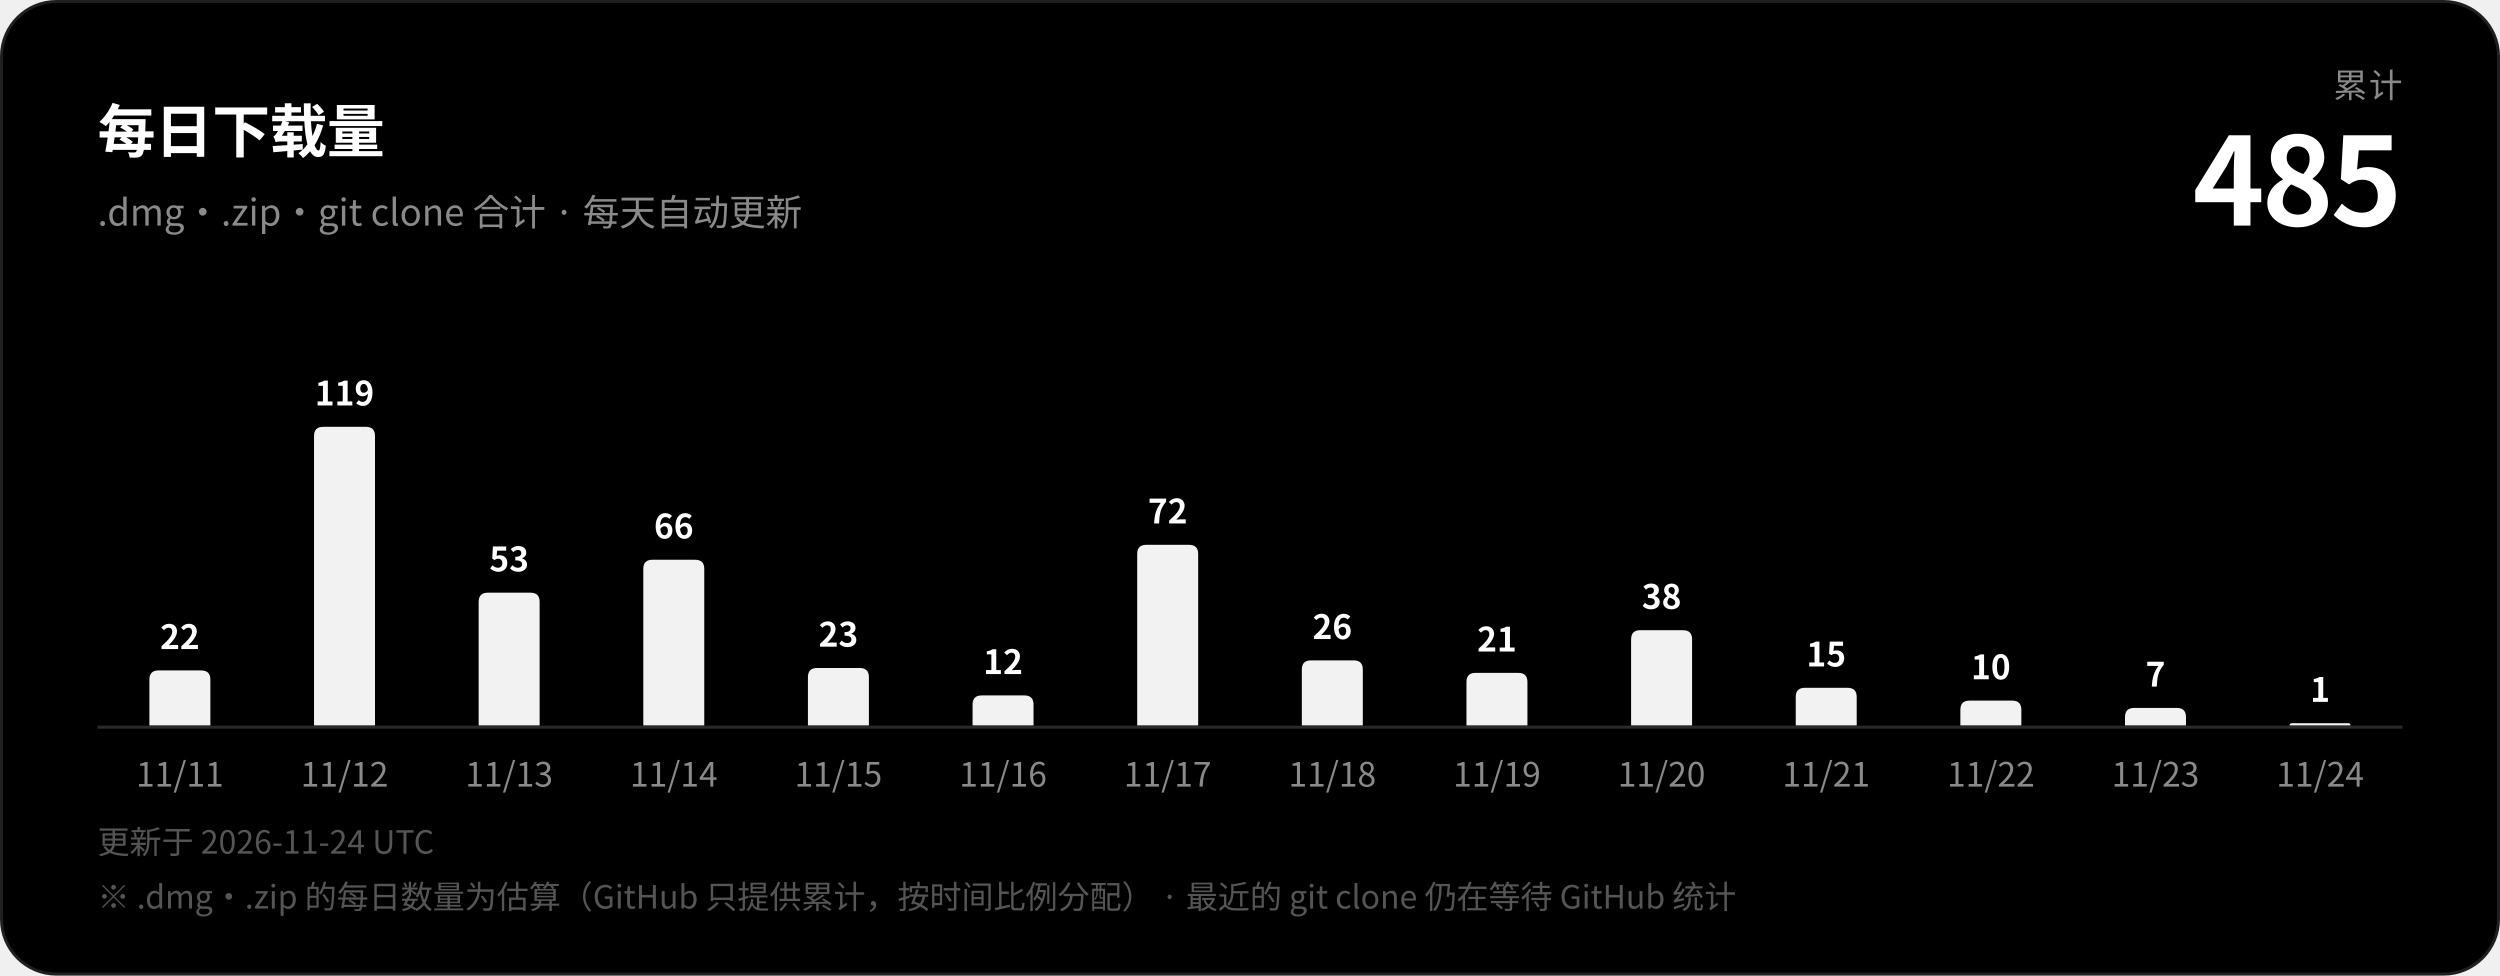
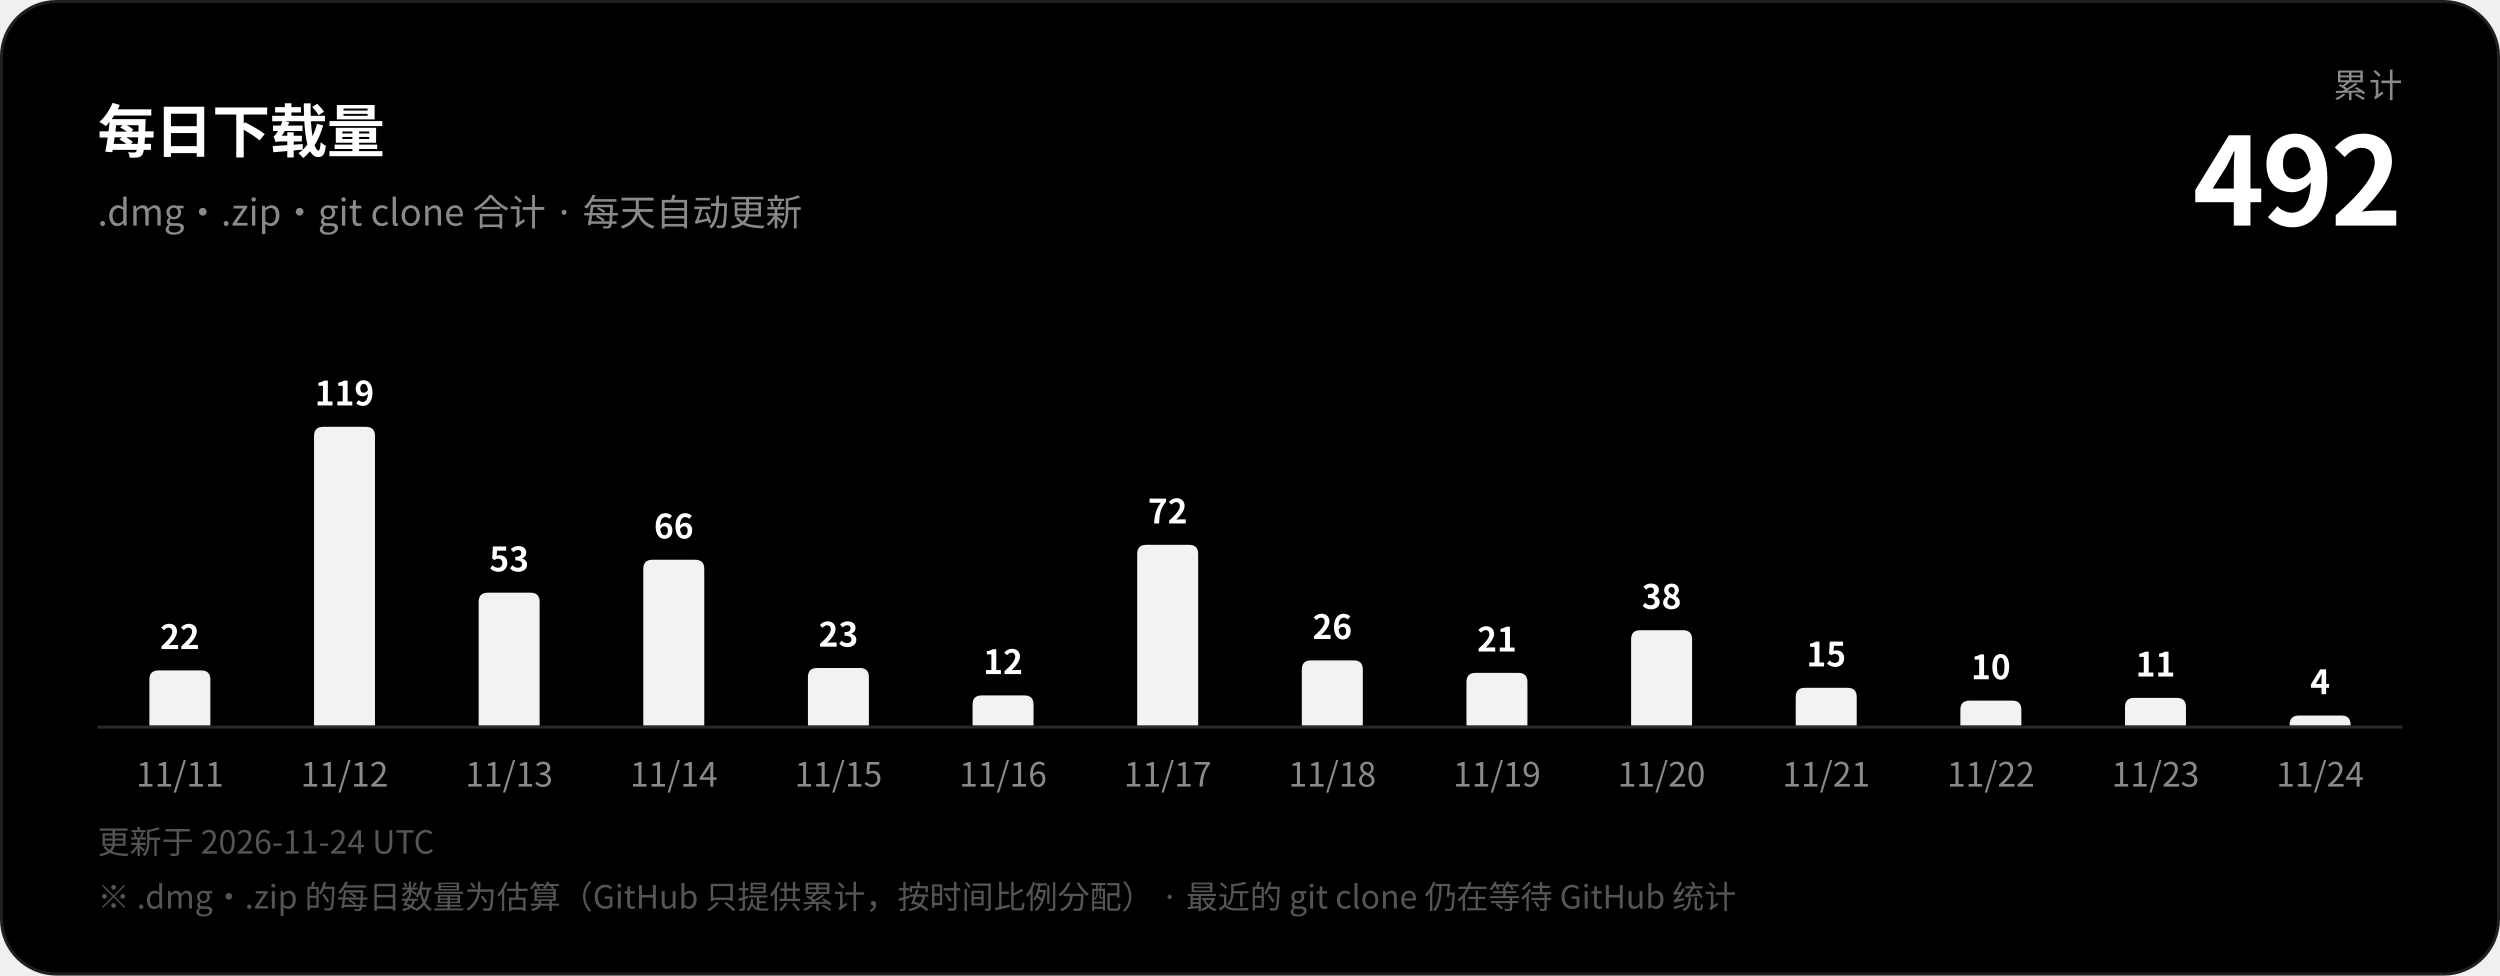
<svg xmlns="http://www.w3.org/2000/svg" width="820" height="320" viewBox="0 0 820 320" role="img" aria-label="每日下载量">
  <rect x="0.5" y="0.5" width="819" height="319" rx="18" fill="#000000" stroke="#1f1f1f" />
  <g font-family="-apple-system, BlinkMacSystemFont, 'SF Pro Display', 'Segoe UI', 'Hiragino Sans', 'Hiragino Kaku Gothic ProN', 'Noto Sans CJK JP', 'Noto Sans JP', 'PingFang SC', 'Microsoft YaHei', sans-serif" style="font-variant-numeric: tabular-nums">
    <text x="32" y="50" font-size="19" font-weight="600" fill="#ffffff" letter-spacing="-0.2">每日下载量</text>
    <text x="32" y="74" font-size="12" fill="#8a8a8a">.dmg・.zip・git clone 合计 · 每天自动更新</text>
    <text x="788" y="32" font-size="11" fill="#8a8a8a" text-anchor="end" letter-spacing="0.6">累计</text>
-     <text x="788" y="74" font-size="40" font-weight="700" fill="#ffffff" text-anchor="end" letter-spacing="-1">485</text>
+     <text x="788" y="74" font-size="40" font-weight="700" fill="#ffffff" text-anchor="end" letter-spacing="-1">492</text>
    <path d="M49.0,238.0V222.9Q49.0,219.9 52.0,219.9H66.0Q69.0,219.9 69.0,222.9V238.0Z" fill="#f2f2f2" />
    <text x="59.0" y="212.9" font-size="11" font-weight="600" fill="#ffffff" text-anchor="middle">22</text>
    <text x="59.0" y="258" font-size="11" fill="#8a8a8a" text-anchor="middle">11/11</text>
    <path d="M103.0,238.0V143.0Q103.0,140.0 106.0,140.0H120.0Q123.0,140.0 123.0,143.0V238.0Z" fill="#f2f2f2" />
    <text x="113.0" y="133.0" font-size="11" font-weight="600" fill="#ffffff" text-anchor="middle">119</text>
    <text x="113.0" y="258" font-size="11" fill="#8a8a8a" text-anchor="middle">11/12</text>
    <path d="M157.0,238.0V197.4Q157.0,194.4 160.0,194.4H174.0Q177.0,194.4 177.0,197.4V238.0Z" fill="#f2f2f2" />
    <text x="167.0" y="187.4" font-size="11" font-weight="600" fill="#ffffff" text-anchor="middle">53</text>
    <text x="167.0" y="258" font-size="11" fill="#8a8a8a" text-anchor="middle">11/13</text>
    <path d="M211.0,238.0V186.6Q211.0,183.6 214.0,183.6H228.0Q231.0,183.6 231.0,186.6V238.0Z" fill="#f2f2f2" />
    <text x="221.0" y="176.6" font-size="11" font-weight="600" fill="#ffffff" text-anchor="middle">66</text>
    <text x="221.0" y="258" font-size="11" fill="#8a8a8a" text-anchor="middle">11/14</text>
    <path d="M265.0,238.0V222.1Q265.0,219.1 268.0,219.1H282.0Q285.0,219.1 285.0,222.1V238.0Z" fill="#f2f2f2" />
    <text x="275.0" y="212.1" font-size="11" font-weight="600" fill="#ffffff" text-anchor="middle">23</text>
    <text x="275.0" y="258" font-size="11" fill="#8a8a8a" text-anchor="middle">11/15</text>
    <path d="M319.0,238.0V231.1Q319.0,228.1 322.0,228.1H336.0Q339.0,228.1 339.0,231.1V238.0Z" fill="#f2f2f2" />
    <text x="329.0" y="221.1" font-size="11" font-weight="600" fill="#ffffff" text-anchor="middle">12</text>
    <text x="329.0" y="258" font-size="11" fill="#8a8a8a" text-anchor="middle">11/16</text>
    <path d="M373.0,238.0V181.7Q373.0,178.7 376.0,178.7H390.0Q393.0,178.7 393.0,181.7V238.0Z" fill="#f2f2f2" />
    <text x="383.0" y="171.7" font-size="11" font-weight="600" fill="#ffffff" text-anchor="middle">72</text>
    <text x="383.0" y="258" font-size="11" fill="#8a8a8a" text-anchor="middle">11/17</text>
    <path d="M427.0,238.0V219.6Q427.0,216.6 430.0,216.6H444.0Q447.0,216.6 447.0,219.6V238.0Z" fill="#f2f2f2" />
    <text x="437.0" y="209.6" font-size="11" font-weight="600" fill="#ffffff" text-anchor="middle">26</text>
    <text x="437.0" y="258" font-size="11" fill="#8a8a8a" text-anchor="middle">11/18</text>
    <path d="M481.0,238.0V223.7Q481.0,220.7 484.0,220.7H498.0Q501.0,220.7 501.0,223.7V238.0Z" fill="#f2f2f2" />
    <text x="491.0" y="213.7" font-size="11" font-weight="600" fill="#ffffff" text-anchor="middle">21</text>
    <text x="491.0" y="258" font-size="11" fill="#8a8a8a" text-anchor="middle">11/19</text>
    <path d="M535.0,238.0V209.7Q535.0,206.7 538.0,206.7H552.0Q555.0,206.7 555.0,209.7V238.0Z" fill="#f2f2f2" />
    <text x="545.0" y="199.7" font-size="11" font-weight="600" fill="#ffffff" text-anchor="middle">38</text>
    <text x="545.0" y="258" font-size="11" fill="#8a8a8a" text-anchor="middle">11/20</text>
    <path d="M589.0,238.0V228.6Q589.0,225.6 592.0,225.6H606.0Q609.0,225.6 609.0,228.6V238.0Z" fill="#f2f2f2" />
    <text x="599.0" y="218.6" font-size="11" font-weight="600" fill="#ffffff" text-anchor="middle">15</text>
    <text x="599.0" y="258" font-size="11" fill="#8a8a8a" text-anchor="middle">11/21</text>
    <path d="M643.0,238.0V232.8Q643.0,229.8 646.0,229.8H660.0Q663.0,229.8 663.0,232.8V238.0Z" fill="#f2f2f2" />
    <text x="653.0" y="222.8" font-size="11" font-weight="600" fill="#ffffff" text-anchor="middle">10</text>
    <text x="653.0" y="258" font-size="11" fill="#8a8a8a" text-anchor="middle">11/22</text>
-     <path d="M697.0,238.0V235.2Q697.0,232.2 700.0,232.2H714.0Q717.0,232.2 717.0,235.2V238.0Z" fill="#f2f2f2" />
-     <text x="707.0" y="225.2" font-size="11" font-weight="600" fill="#ffffff" text-anchor="middle">7</text>
+     <path d="M697.0,238.0V231.9Q697.0,228.9 700.0,228.9H714.0Q717.0,228.9 717.0,231.9V238.0Z" fill="#f2f2f2" />
+     <text x="707.0" y="221.9" font-size="11" font-weight="600" fill="#ffffff" text-anchor="middle">11</text>
    <text x="707.0" y="258" font-size="11" fill="#8a8a8a" text-anchor="middle">11/23</text>
-     <path d="M751.0,238.0V238.0Q751.0,237.2 751.8,237.2H770.2Q771.0,237.2 771.0,238.0V238.0Z" fill="#f2f2f2" />
-     <text x="761.0" y="230.2" font-size="11" font-weight="600" fill="#ffffff" text-anchor="middle">1</text>
+     <path d="M751.0,238.0V237.7Q751.0,234.7 754.0,234.7H768.0Q771.0,234.7 771.0,237.7V238.0Z" fill="#f2f2f2" />
+     <text x="761.0" y="227.7" font-size="11" font-weight="600" fill="#ffffff" text-anchor="middle">4</text>
    <text x="761.0" y="258" font-size="11" fill="#8a8a8a" text-anchor="middle">11/24</text>
    <line x1="32" y1="238.5" x2="788" y2="238.5" stroke="#2a2a2a" stroke-width="1" />
    <text x="32" y="280" font-size="10.5" fill="#555555">更新于 2026-11-24 UTC</text>
    <text x="32" y="298" font-size="10.5" fill="#555555">※ .dmg・.zip 的每日数量为估算（GitHub 只提供累计，按时间比例分配） · 最近的 git clone 仍在等待 GitHub 统计</text>
  </g>
</svg>
